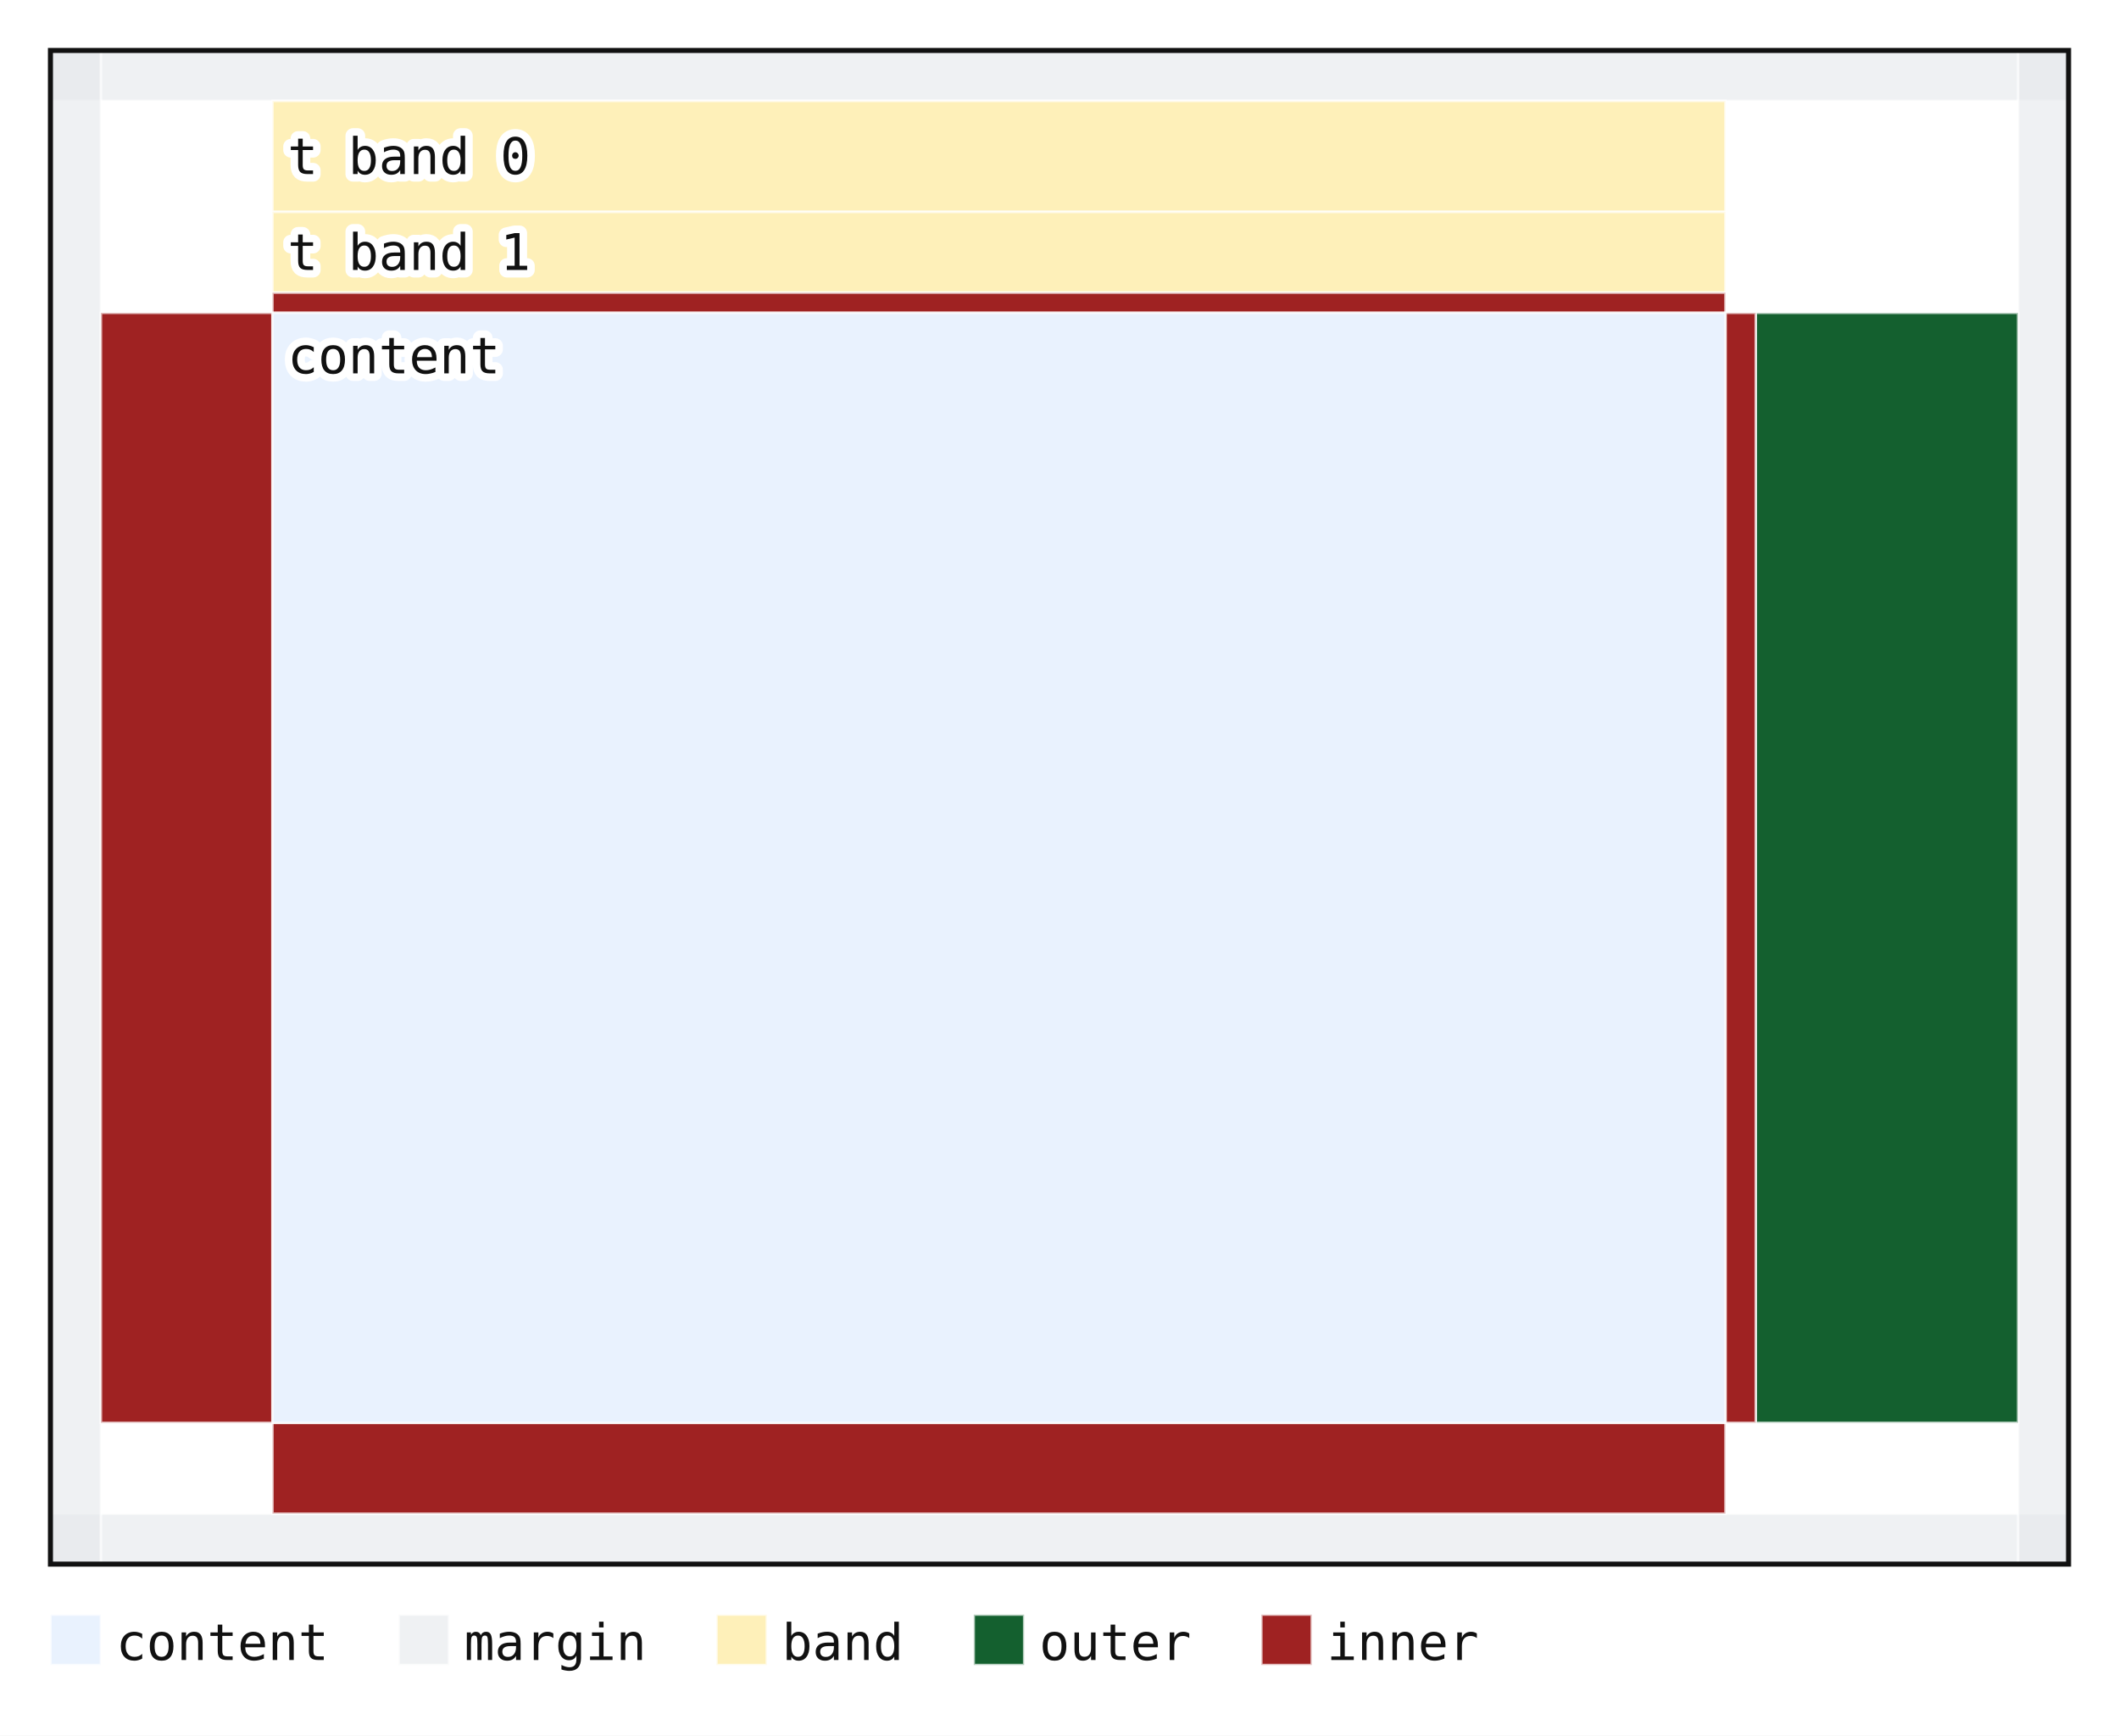
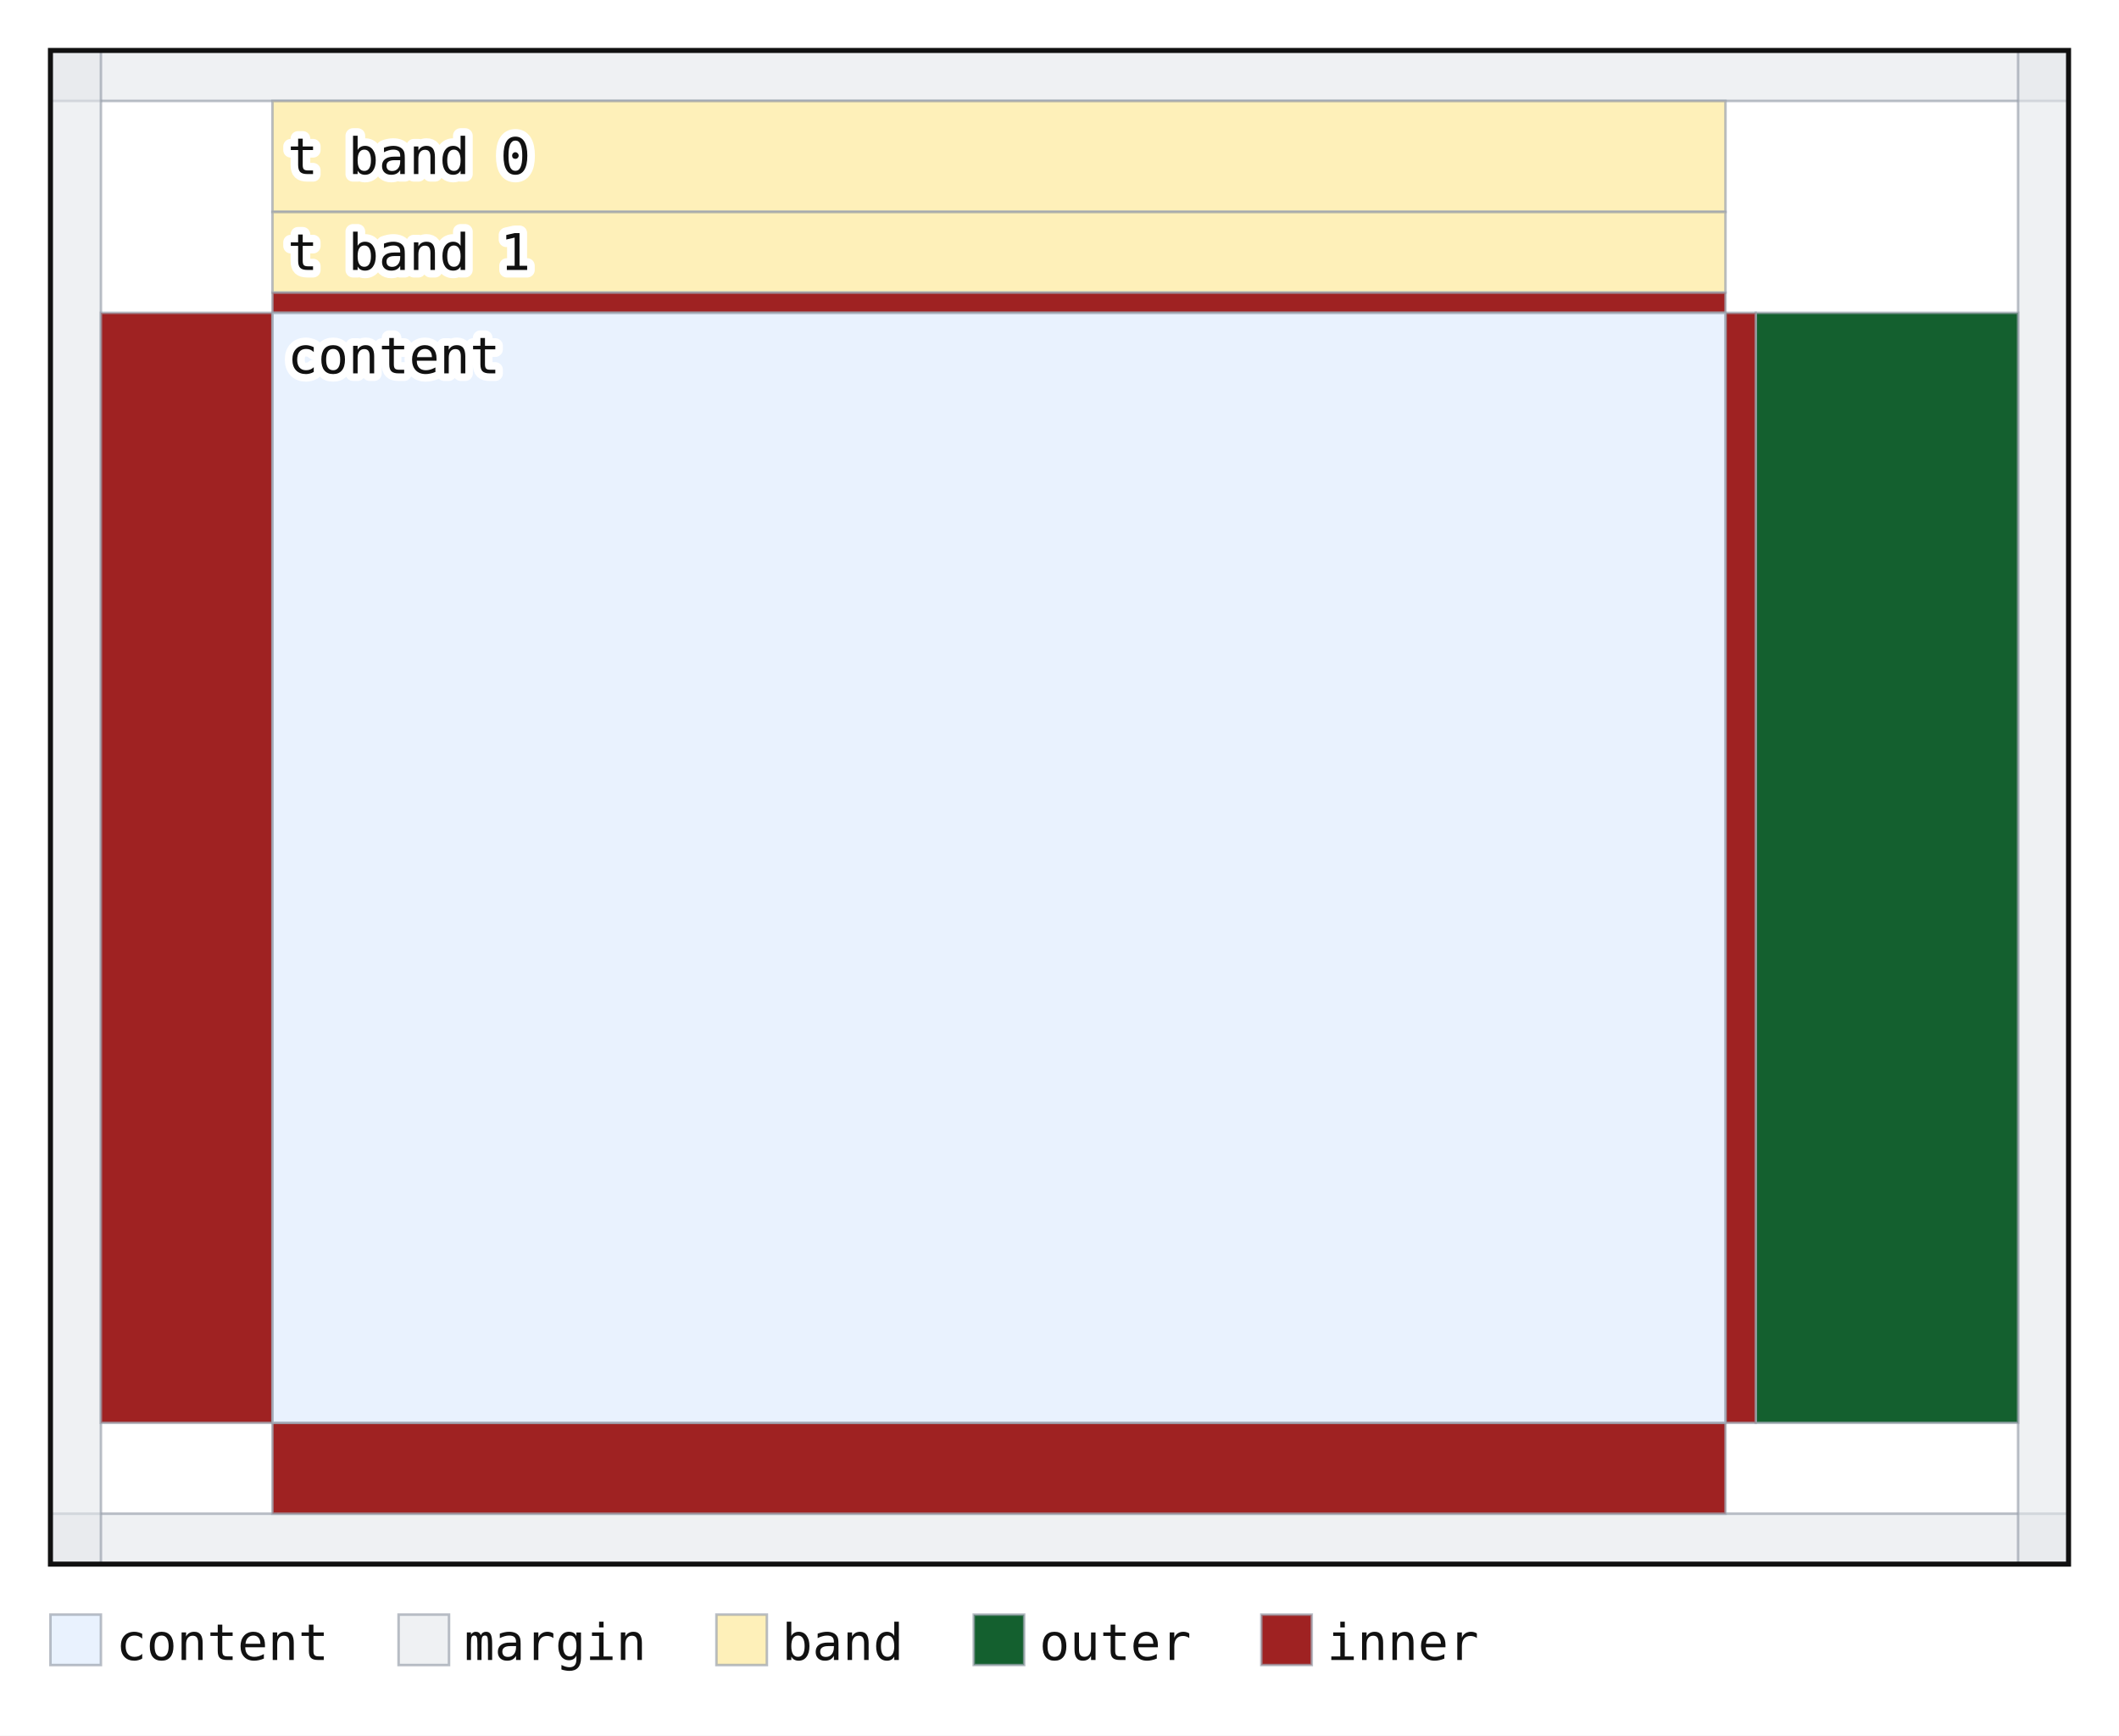
<svg xmlns="http://www.w3.org/2000/svg" viewBox="-10 -10 420 344" font-family="monospace" font-size="10">
  <rect x="-10" y="-10" width="420" height="344" fill="#ffffff" />
-   <rect x="0" y="0" width="400" height="10" fill="#e5e7eb" fill-opacity="0.6" stroke="#ffffff" stroke-width="0.5" stroke-opacity="0.7" />
-   <rect x="44" y="10" width="288" height="22" fill="#fde68a" fill-opacity="0.6" stroke="#ffffff" stroke-width="0.5" stroke-opacity="0.7" />
+   <rect x="0" y="0" width="400" height="10" fill="#e5e7eb" fill-opacity="0.6" stroke="#9ca3af" stroke-width="0.5" stroke-opacity="0.7" />
+   <rect x="44" y="10" width="288" height="22" fill="#fde68a" fill-opacity="0.6" stroke="#9ca3af" stroke-width="0.5" stroke-opacity="0.7" />
  <text x="47" y="24.5" fill="#111111" stroke="#ffffff" stroke-width="3" stroke-linejoin="round" paint-order="stroke">t band 0</text>
-   <rect x="44" y="32" width="288" height="16" fill="#fde68a" fill-opacity="0.6" stroke="#ffffff" stroke-width="0.5" stroke-opacity="0.7" />
+   <rect x="44" y="32" width="288" height="16" fill="#fde68a" fill-opacity="0.6" stroke="#9ca3af" stroke-width="0.5" stroke-opacity="0.7" />
  <text x="47" y="43.5" fill="#111111" stroke="#ffffff" stroke-width="3" stroke-linejoin="round" paint-order="stroke">t band 1</text>
-   <rect x="44" y="48" width="288" height="4" fill="#9f2222" stroke="#ffffff" stroke-width="0.5" stroke-opacity="0.7" />
-   <rect x="0" y="290" width="400" height="10" fill="#e5e7eb" fill-opacity="0.6" stroke="#ffffff" stroke-width="0.5" stroke-opacity="0.7" />
-   <rect x="44" y="272" width="288" height="18" fill="#9f2222" stroke="#ffffff" stroke-width="0.5" stroke-opacity="0.7" />
-   <rect x="0" y="0" width="10" height="300" fill="#e5e7eb" fill-opacity="0.6" stroke="#ffffff" stroke-width="0.5" stroke-opacity="0.7" />
-   <rect x="10" y="52" width="34" height="220" fill="#9f2222" stroke="#ffffff" stroke-width="0.5" stroke-opacity="0.7" />
-   <rect x="390" y="0" width="10" height="300" fill="#e5e7eb" fill-opacity="0.6" stroke="#ffffff" stroke-width="0.5" stroke-opacity="0.7" />
-   <rect x="338" y="52" width="52" height="220" fill="#14602f" stroke="#ffffff" stroke-width="0.5" stroke-opacity="0.7" />
-   <rect x="332" y="52" width="6" height="220" fill="#9f2222" stroke="#ffffff" stroke-width="0.5" stroke-opacity="0.7" />
-   <rect x="44" y="52" width="288" height="220" fill="#dbeafe" fill-opacity="0.6" stroke="#ffffff" stroke-width="0.5" stroke-opacity="0.7" />
+   <rect x="44" y="48" width="288" height="4" fill="#9f2222" stroke="#9ca3af" stroke-width="0.5" stroke-opacity="0.7" />
+   <rect x="0" y="290" width="400" height="10" fill="#e5e7eb" fill-opacity="0.6" stroke="#9ca3af" stroke-width="0.5" stroke-opacity="0.7" />
+   <rect x="44" y="272" width="288" height="18" fill="#9f2222" stroke="#9ca3af" stroke-width="0.5" stroke-opacity="0.7" />
+   <rect x="0" y="0" width="10" height="300" fill="#e5e7eb" fill-opacity="0.6" stroke="#9ca3af" stroke-width="0.5" stroke-opacity="0.7" />
+   <rect x="10" y="52" width="34" height="220" fill="#9f2222" stroke="#9ca3af" stroke-width="0.5" stroke-opacity="0.7" />
+   <rect x="390" y="0" width="10" height="300" fill="#e5e7eb" fill-opacity="0.6" stroke="#9ca3af" stroke-width="0.5" stroke-opacity="0.7" />
+   <rect x="338" y="52" width="52" height="220" fill="#14602f" stroke="#9ca3af" stroke-width="0.5" stroke-opacity="0.7" />
+   <rect x="332" y="52" width="6" height="220" fill="#9f2222" stroke="#9ca3af" stroke-width="0.5" stroke-opacity="0.7" />
+   <rect x="44" y="52" width="288" height="220" fill="#dbeafe" fill-opacity="0.6" stroke="#9ca3af" stroke-width="0.5" stroke-opacity="0.7" />
  <text x="47" y="64" fill="#111111" stroke="#ffffff" stroke-width="3" stroke-linejoin="round" paint-order="stroke">content</text>
-   <rect x="0" y="310" width="10" height="10" fill="#dbeafe" fill-opacity="0.6" stroke="#ffffff" stroke-width="0.5" stroke-opacity="0.7" />
+   <rect x="0" y="310" width="10" height="10" fill="#dbeafe" fill-opacity="0.6" stroke="#9ca3af" stroke-width="0.5" stroke-opacity="0.7" />
  <text x="13" y="319" fill="#111111" stroke="#ffffff" stroke-width="3" stroke-linejoin="round" paint-order="stroke">content</text>
-   <rect x="69" y="310" width="10" height="10" fill="#e5e7eb" fill-opacity="0.6" stroke="#ffffff" stroke-width="0.5" stroke-opacity="0.7" />
+   <rect x="69" y="310" width="10" height="10" fill="#e5e7eb" fill-opacity="0.6" stroke="#9ca3af" stroke-width="0.5" stroke-opacity="0.7" />
  <text x="82" y="319" fill="#111111" stroke="#ffffff" stroke-width="3" stroke-linejoin="round" paint-order="stroke">margin</text>
-   <rect x="132" y="310" width="10" height="10" fill="#fde68a" fill-opacity="0.6" stroke="#ffffff" stroke-width="0.5" stroke-opacity="0.7" />
+   <rect x="132" y="310" width="10" height="10" fill="#fde68a" fill-opacity="0.6" stroke="#9ca3af" stroke-width="0.5" stroke-opacity="0.7" />
  <text x="145" y="319" fill="#111111" stroke="#ffffff" stroke-width="3" stroke-linejoin="round" paint-order="stroke">band</text>
-   <rect x="183" y="310" width="10" height="10" fill="#14602f" stroke="#ffffff" stroke-width="0.5" stroke-opacity="0.7" />
+   <rect x="183" y="310" width="10" height="10" fill="#14602f" stroke="#9ca3af" stroke-width="0.5" stroke-opacity="0.7" />
  <text x="196" y="319" fill="#111111" stroke="#ffffff" stroke-width="3" stroke-linejoin="round" paint-order="stroke">outer</text>
-   <rect x="240" y="310" width="10" height="10" fill="#9f2222" stroke="#ffffff" stroke-width="0.5" stroke-opacity="0.7" />
+   <rect x="240" y="310" width="10" height="10" fill="#9f2222" stroke="#9ca3af" stroke-width="0.5" stroke-opacity="0.7" />
  <text x="253" y="319" fill="#111111" stroke="#ffffff" stroke-width="3" stroke-linejoin="round" paint-order="stroke">inner</text>
  <rect x="0" y="0" width="400" height="300" fill="none" stroke="#111111" stroke-width="1" />
</svg>
